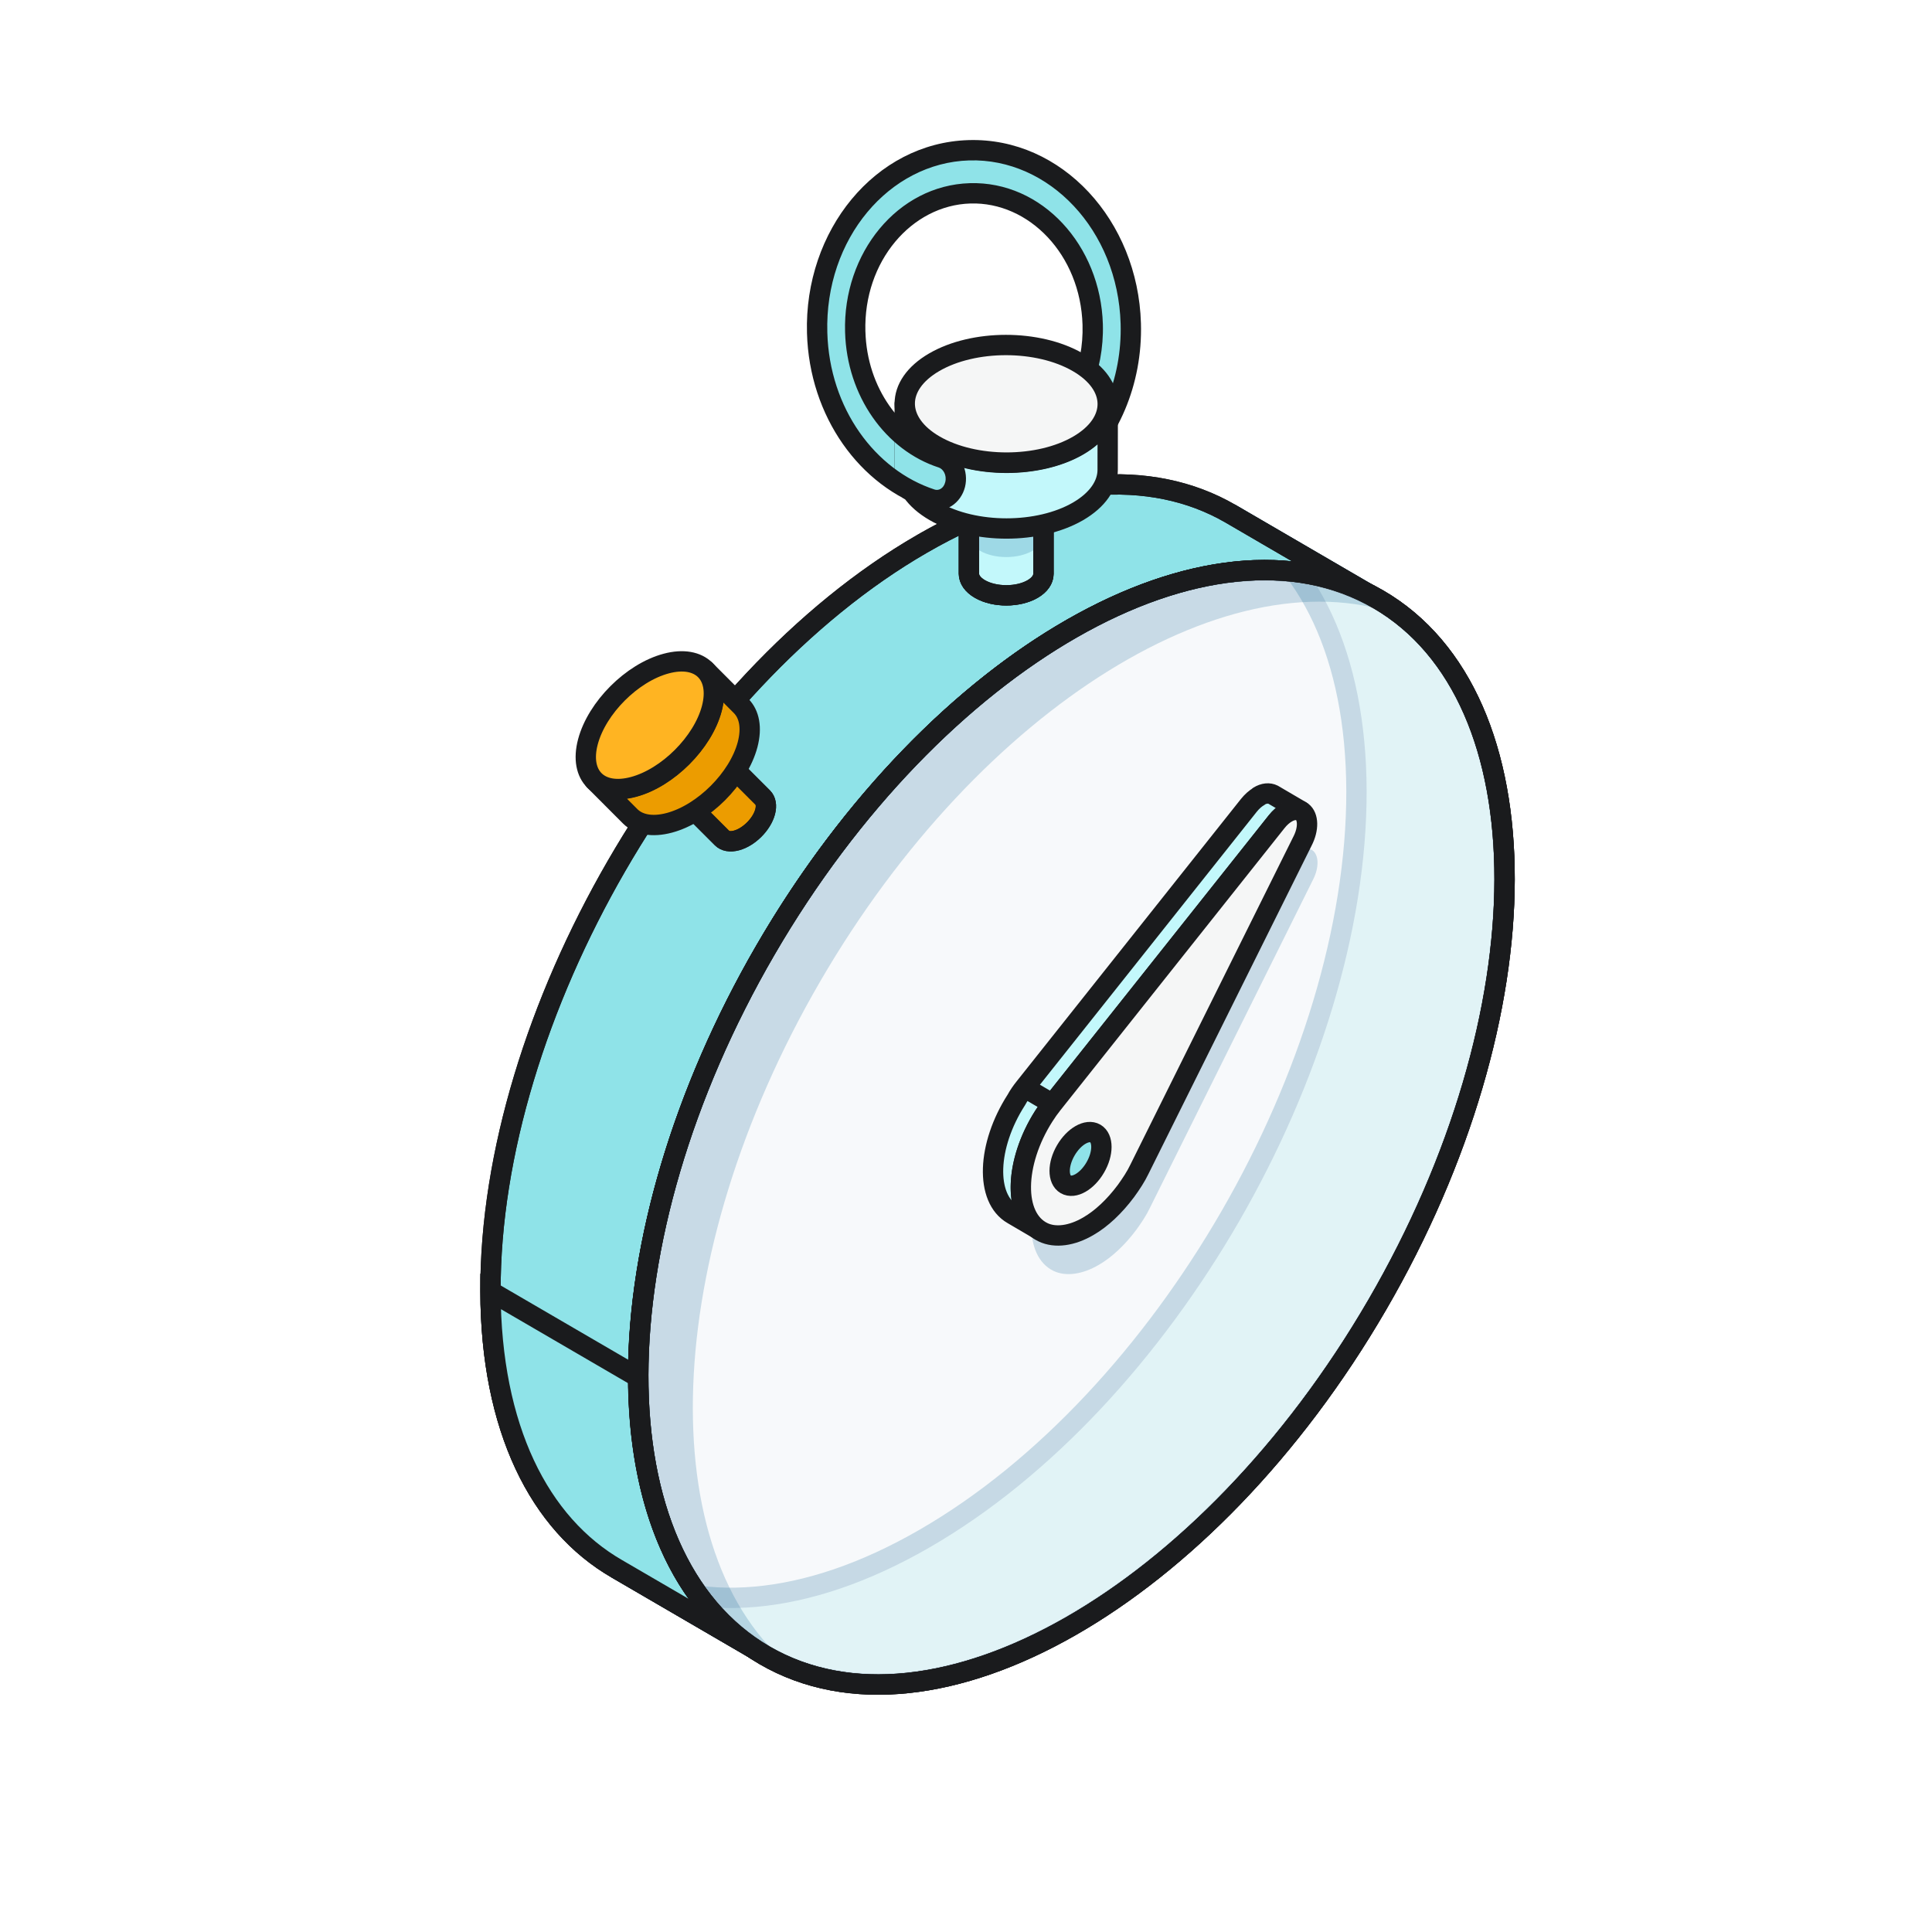
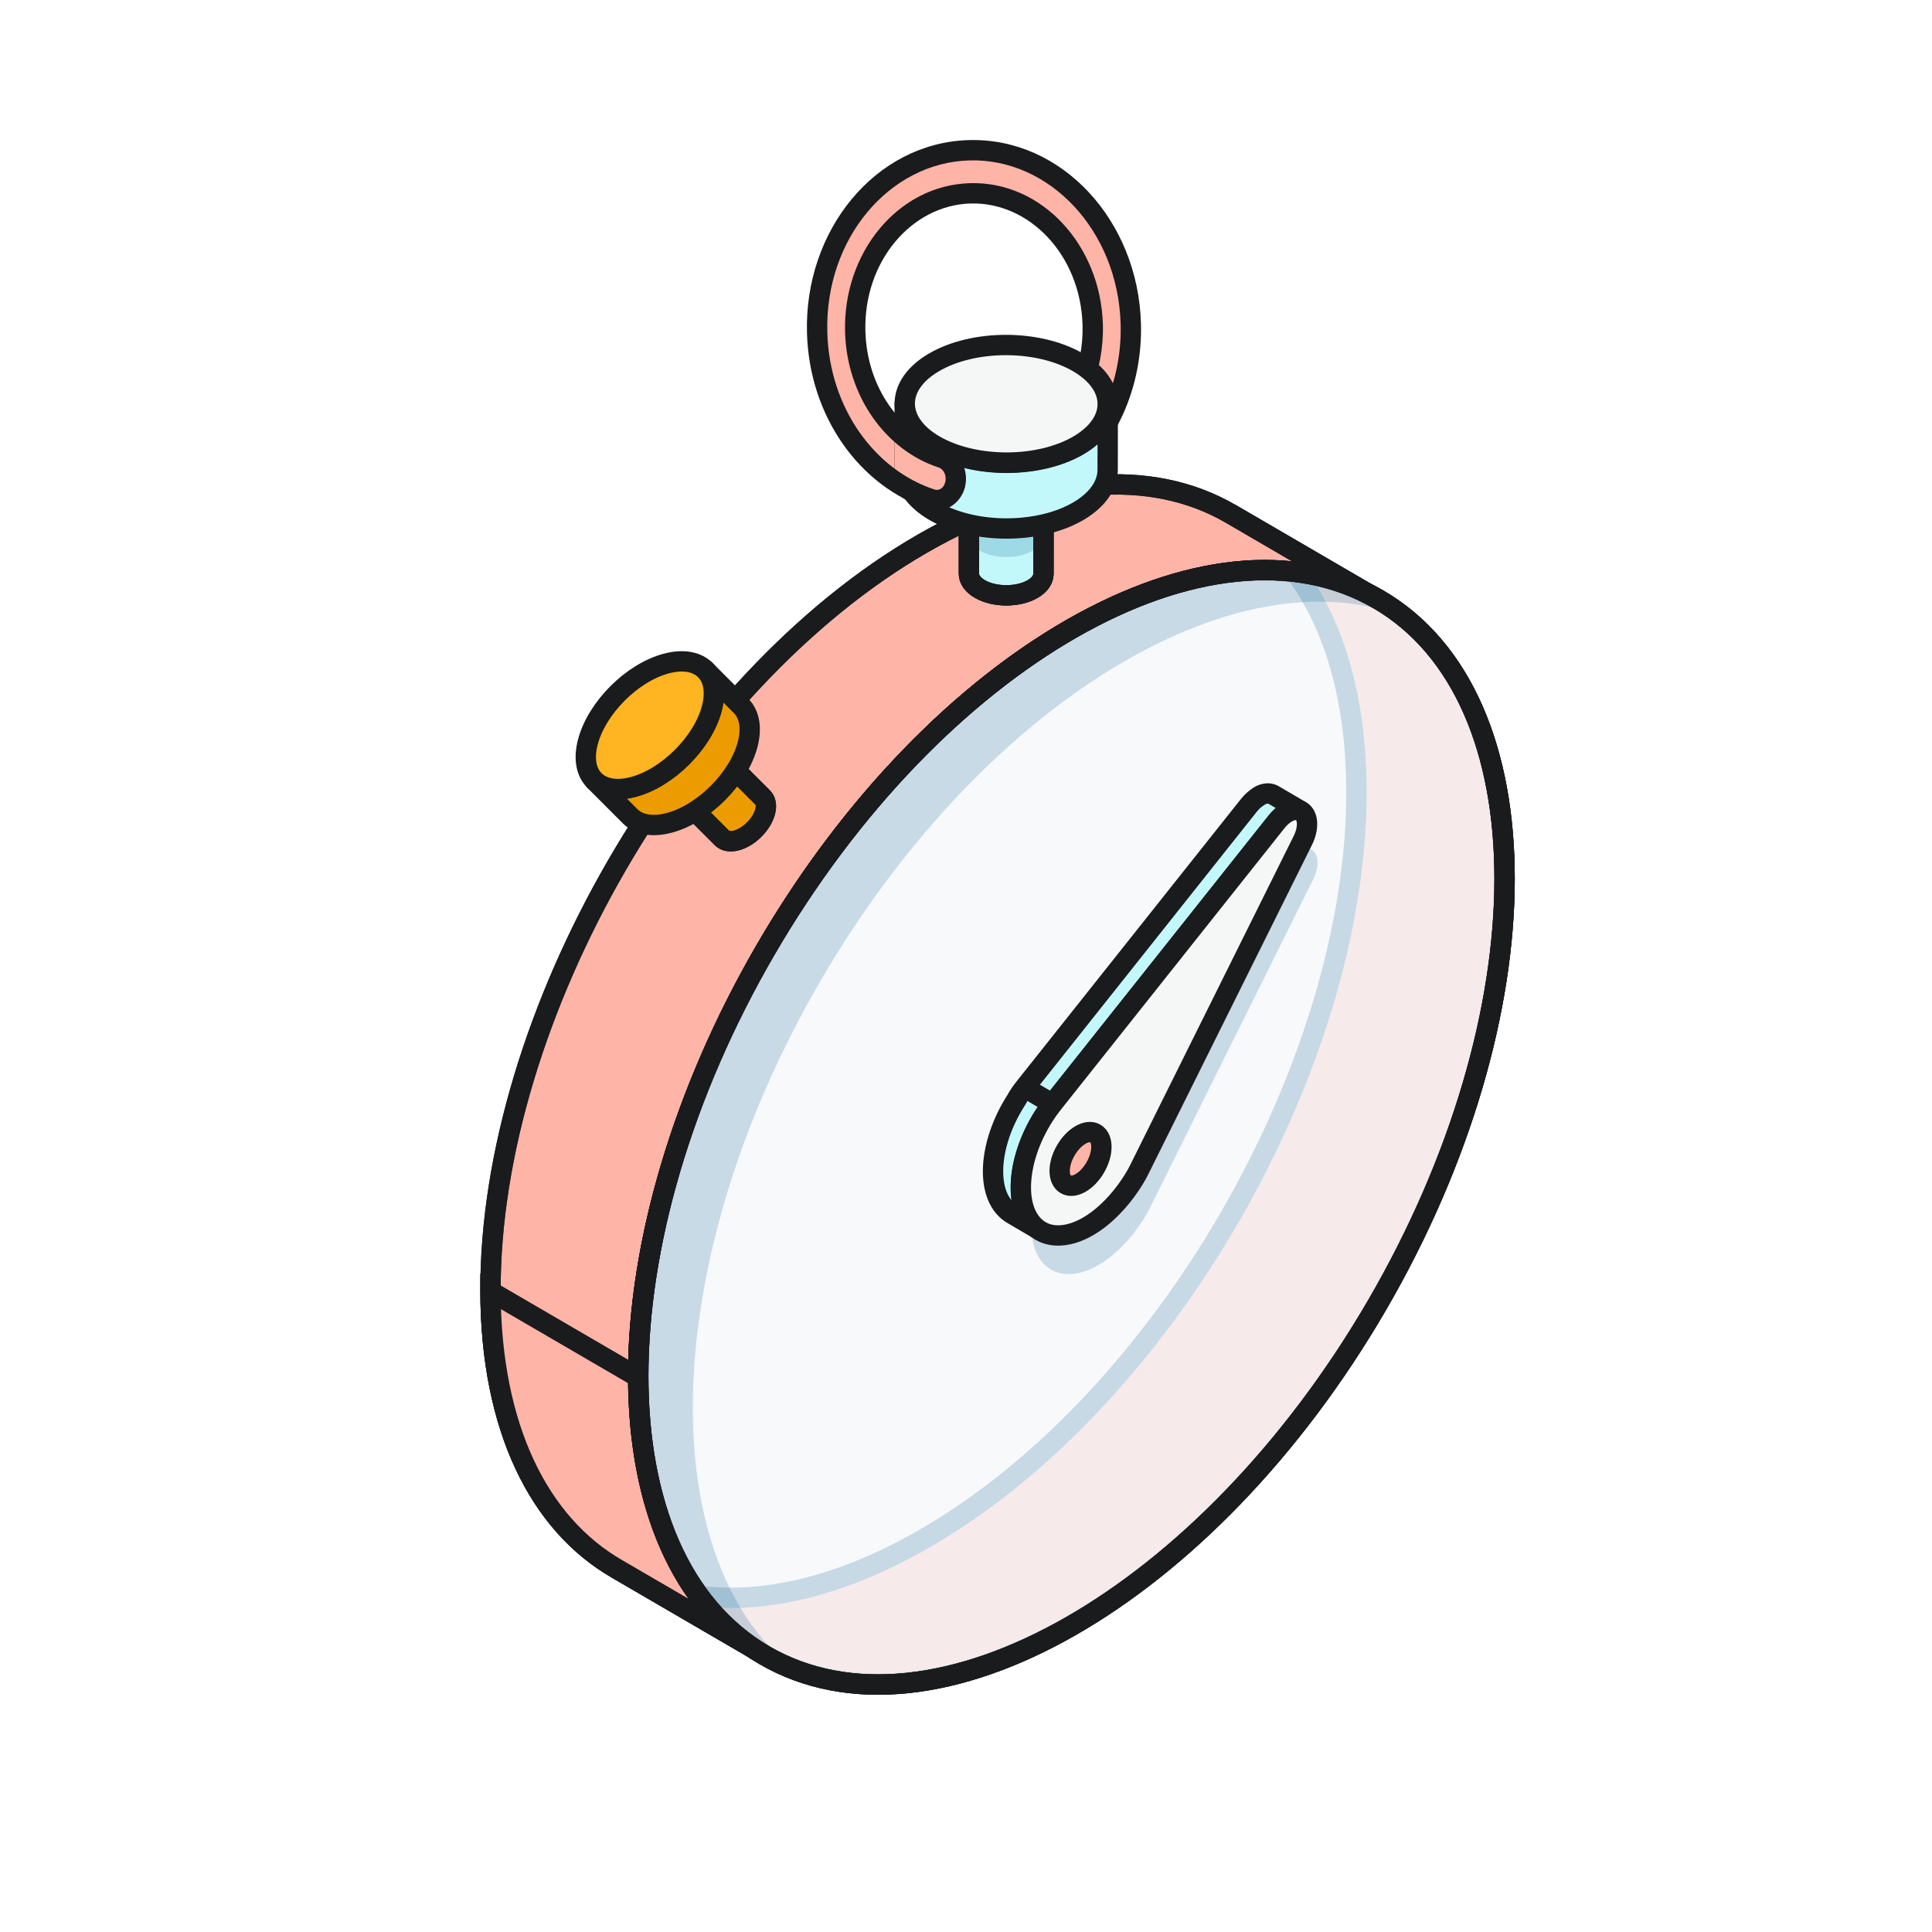
<svg xmlns="http://www.w3.org/2000/svg" width="95" height="95" viewBox="0 0 95 95" fill="none">
-   <path fill-rule="evenodd" clip-rule="evenodd" d="M30.318 77.131L37.578 81.359C41.456 83.607 46.818 83.298 52.737 79.874L52.737 79.874C64.493 73.089 74.001 56.63 73.96 43.121C73.939 36.398 71.567 31.675 67.731 29.468L60.564 25.294C60.533 25.276 60.502 25.258 60.471 25.24L60.564 25.294C64.346 27.523 66.68 32.224 66.7 38.893C66.721 52.402 57.233 68.861 45.477 75.646L45.477 75.646C39.558 79.07 34.196 79.379 30.318 77.131Z" fill="#8FE3E8" />
+   <path fill-rule="evenodd" clip-rule="evenodd" d="M30.318 77.131L37.578 81.359C41.456 83.607 46.818 83.298 52.737 79.874L52.737 79.874C64.493 73.089 74.001 56.63 73.96 43.121C73.939 36.398 71.567 31.675 67.731 29.468L60.564 25.294C60.533 25.276 60.502 25.258 60.471 25.24L60.564 25.294C64.346 27.523 66.68 32.224 66.7 38.893C66.721 52.402 57.233 68.861 45.477 75.646L45.477 75.646C39.558 79.07 34.196 79.379 30.318 77.131Z" fill="#FFB4A8" />
  <path d="M37.578 81.359L37.327 81.791L37.327 81.792L37.578 81.359ZM30.318 77.131L30.569 76.699L30.067 77.563L30.318 77.131ZM52.737 79.874L52.999 79.448L52.745 79.292L52.487 79.442L52.737 79.874ZM52.737 79.874L52.475 80.3L52.729 80.456L52.987 80.307L52.737 79.874ZM73.96 43.121L74.46 43.12L74.46 43.12L73.96 43.121ZM67.731 29.468L67.48 29.9L67.482 29.901L67.731 29.468ZM60.471 25.24L60.721 24.806L60.22 25.672L60.471 25.24ZM66.7 38.893L67.2 38.893L67.2 38.892L66.7 38.893ZM45.477 75.646L45.229 76.08L45.479 76.223L45.727 76.079L45.477 75.646ZM45.477 75.646L45.725 75.212L45.476 75.069L45.227 75.213L45.477 75.646ZM37.83 80.927L30.57 76.699L30.067 77.563L37.327 81.791L37.83 80.927ZM52.487 79.442C46.66 82.812 41.497 83.054 37.829 80.927L37.327 81.792C41.414 84.161 46.976 83.784 52.987 80.307L52.487 79.442ZM52.999 79.448L52.999 79.448L52.475 80.3L52.475 80.3L52.999 79.448ZM73.46 43.123C73.48 49.768 71.148 57.174 67.34 63.769C63.531 70.365 58.272 76.103 52.487 79.441L52.987 80.307C58.959 76.861 64.332 70.977 68.205 64.269C72.079 57.562 74.481 49.984 74.46 43.12L73.46 43.123ZM67.482 29.901C71.109 31.988 73.439 36.505 73.46 43.123L74.46 43.12C74.439 36.291 72.025 31.361 67.981 29.035L67.482 29.901ZM60.313 25.726L67.48 29.9L67.983 29.036L60.816 24.862L60.313 25.726ZM60.818 24.863C60.786 24.844 60.753 24.825 60.721 24.806L60.222 25.673C60.252 25.69 60.281 25.707 60.31 25.725L60.818 24.863ZM60.22 25.672L60.313 25.726L60.816 24.862L60.723 24.808L60.22 25.672ZM67.2 38.892C67.179 32.118 64.805 27.214 60.818 24.863L60.31 25.725C63.887 27.833 66.18 32.33 66.2 38.895L67.2 38.892ZM45.727 76.079C51.699 72.632 57.067 66.749 60.938 60.041C64.809 53.334 67.21 45.756 67.2 38.893L66.2 38.894C66.21 45.54 63.878 52.946 60.072 59.541C56.266 66.136 51.012 71.875 45.227 75.213L45.727 76.079ZM45.229 76.08L45.229 76.08L45.725 75.212L45.725 75.212L45.229 76.08ZM30.067 77.564C34.154 79.933 39.716 79.556 45.728 76.079L45.227 75.213C39.4 78.584 34.237 78.826 30.569 76.699L30.067 77.564Z" fill="#0A6190" />
-   <path fill-rule="evenodd" clip-rule="evenodd" d="M67.759 29.485L60.499 25.257C56.622 23.009 51.26 23.319 45.34 26.742L45.34 26.742C33.584 33.528 24.076 49.986 24.118 63.495C24.138 70.219 26.51 74.942 30.346 77.149L37.513 81.323C37.544 81.341 37.575 81.359 37.606 81.377L37.513 81.323C33.732 79.093 31.398 74.392 31.377 67.723C31.357 54.214 40.844 37.756 52.6 30.97L52.6 30.97C58.519 27.547 63.882 27.237 67.759 29.485Z" fill="#8FE3E8" />
+   <path fill-rule="evenodd" clip-rule="evenodd" d="M67.759 29.485L60.499 25.257C56.622 23.009 51.26 23.319 45.34 26.742L45.34 26.742C33.584 33.528 24.076 49.986 24.118 63.495C24.138 70.219 26.51 74.942 30.346 77.149L37.513 81.323C37.544 81.341 37.575 81.359 37.606 81.377L37.513 81.323C33.732 79.093 31.398 74.392 31.377 67.723C31.357 54.214 40.844 37.756 52.6 30.97L52.6 30.97C58.519 27.547 63.882 27.237 67.759 29.485Z" fill="#FFB4A8" />
  <path d="M60.499 25.257L60.751 24.825L60.75 24.825L60.499 25.257ZM67.759 29.485L67.508 29.918L68.011 29.053L67.759 29.485ZM45.34 26.742L45.087 27.173L45.339 27.321L45.591 27.175L45.34 26.742ZM45.34 26.742L45.593 26.311L45.342 26.163L45.09 26.309L45.34 26.742ZM24.118 63.495L23.618 63.497L23.618 63.497L24.118 63.495ZM30.346 77.149L30.598 76.716L30.596 76.715L30.346 77.149ZM37.606 81.377L37.357 81.81L37.858 80.945L37.606 81.377ZM31.377 67.723L30.877 67.724L30.877 67.725L31.377 67.723ZM52.6 30.97L52.851 30.538L52.601 30.392L52.35 30.537L52.6 30.97ZM52.6 30.97L52.349 31.402L52.599 31.548L52.85 31.403L52.6 30.97ZM60.248 25.689L67.507 29.917L68.011 29.053L60.751 24.825L60.248 25.689ZM45.591 27.175C51.418 23.805 56.58 23.563 60.248 25.69L60.75 24.825C56.664 22.456 51.101 22.832 45.09 26.309L45.591 27.175ZM45.087 27.173L45.087 27.173L45.593 26.311L45.593 26.311L45.087 27.173ZM24.618 63.494C24.597 56.848 26.929 49.443 30.738 42.847C34.547 36.252 39.806 30.514 45.59 27.175L45.09 26.309C39.119 29.756 33.746 35.64 29.872 42.347C25.998 49.055 23.597 56.633 23.618 63.497L24.618 63.494ZM30.596 76.715C26.968 74.629 24.638 70.112 24.618 63.494L23.618 63.497C23.639 70.326 26.052 75.255 30.097 77.582L30.596 76.715ZM37.765 80.89L30.598 76.716L30.095 77.581L37.261 81.754L37.765 80.89ZM37.259 81.753C37.292 81.772 37.324 81.791 37.357 81.81L37.855 80.943C37.826 80.926 37.796 80.909 37.767 80.892L37.259 81.753ZM37.858 80.945L37.765 80.89L37.261 81.754L37.354 81.809L37.858 80.945ZM30.877 67.725C30.898 74.498 33.273 79.403 37.259 81.753L37.767 80.892C34.191 78.783 31.898 74.286 31.877 67.722L30.877 67.725ZM52.35 30.537C46.378 33.984 41.011 39.868 37.139 46.575C33.268 53.283 30.867 60.861 30.877 67.724L31.877 67.722C31.867 61.077 34.199 53.671 38.005 47.075C41.812 40.48 47.066 34.742 52.85 31.403L52.35 30.537ZM52.852 30.538L52.851 30.538L52.349 31.402L52.349 31.402L52.852 30.538ZM68.01 29.053C63.924 26.683 58.361 27.061 52.35 30.538L52.85 31.403C58.678 28.033 63.84 27.791 67.508 29.918L68.01 29.053Z" fill="#1A1B1D" />
  <path d="M60.499 25.257L60.751 24.825L60.75 24.825L60.499 25.257ZM67.759 29.485L67.508 29.918L68.011 29.053L67.759 29.485ZM45.34 26.742L45.087 27.173L45.339 27.321L45.591 27.175L45.34 26.742ZM45.34 26.742L45.593 26.311L45.342 26.163L45.09 26.309L45.34 26.742ZM24.118 63.495L23.618 63.497L23.618 63.497L24.118 63.495ZM30.346 77.149L30.598 76.716L30.596 76.715L30.346 77.149ZM37.606 81.377L37.357 81.81L37.858 80.945L37.606 81.377ZM31.377 67.723L30.877 67.724L30.877 67.725L31.377 67.723ZM52.6 30.97L52.851 30.538L52.601 30.392L52.35 30.537L52.6 30.97ZM52.6 30.97L52.349 31.402L52.599 31.548L52.85 31.403L52.6 30.97ZM60.248 25.689L67.507 29.917L68.011 29.053L60.751 24.825L60.248 25.689ZM45.591 27.175C51.418 23.805 56.58 23.563 60.248 25.69L60.75 24.825C56.664 22.456 51.101 22.832 45.09 26.309L45.591 27.175ZM45.087 27.173L45.087 27.173L45.593 26.311L45.593 26.311L45.087 27.173ZM24.618 63.494C24.597 56.848 26.929 49.443 30.738 42.847C34.547 36.252 39.806 30.514 45.59 27.175L45.09 26.309C39.119 29.756 33.746 35.64 29.872 42.347C25.998 49.055 23.597 56.633 23.618 63.497L24.618 63.494ZM30.596 76.715C26.968 74.629 24.638 70.112 24.618 63.494L23.618 63.497C23.639 70.326 26.052 75.255 30.097 77.582L30.596 76.715ZM37.765 80.89L30.598 76.716L30.095 77.581L37.261 81.754L37.765 80.89ZM37.259 81.753C37.292 81.772 37.324 81.791 37.357 81.81L37.855 80.943C37.826 80.926 37.796 80.909 37.767 80.892L37.259 81.753ZM37.858 80.945L37.765 80.89L37.261 81.754L37.354 81.809L37.858 80.945ZM30.877 67.725C30.898 74.498 33.273 79.403 37.259 81.753L37.767 80.892C34.191 78.783 31.898 74.286 31.877 67.722L30.877 67.725ZM52.35 30.537C46.378 33.984 41.011 39.868 37.139 46.575C33.268 53.283 30.867 60.861 30.877 67.724L31.877 67.722C31.867 61.077 34.199 53.671 38.005 47.075C41.812 40.48 47.066 34.742 52.85 31.403L52.35 30.537ZM52.852 30.538L52.851 30.538L52.349 31.402L52.349 31.402L52.852 30.538ZM68.01 29.053C63.924 26.683 58.361 27.061 52.35 30.538L52.85 31.403C58.678 28.033 63.84 27.791 67.508 29.918L68.01 29.053Z" fill="#1A1B1D" />
-   <path d="M30.346 77.149C26.51 74.942 24.138 70.219 24.117 63.495L31.377 67.723C31.398 74.392 33.731 79.093 37.513 81.323L37.606 81.377C37.575 81.359 37.544 81.341 37.513 81.323L30.346 77.149Z" fill="#8FE3E8" />
+   <path d="M30.346 77.149C26.51 74.942 24.138 70.219 24.117 63.495L31.377 67.723C31.398 74.392 33.731 79.093 37.513 81.323L37.606 81.377C37.575 81.359 37.544 81.341 37.513 81.323L30.346 77.149Z" fill="#FFB4A8" />
  <path d="M37.513 81.323L30.346 77.149C26.51 74.942 24.138 70.219 24.117 63.495L31.377 67.723C31.398 74.392 33.731 79.093 37.513 81.323ZM37.513 81.323C37.544 81.341 37.575 81.359 37.606 81.377L37.513 81.323Z" stroke="#1A1B1D" />
  <path d="M67.717 64.169C76.051 49.83 76.077 34.294 67.774 29.469C59.472 24.643 45.986 32.356 37.652 46.695C29.318 61.035 29.293 76.57 37.595 81.395C45.897 86.221 59.383 78.508 67.717 64.169Z" fill="#F5F7FA" fill-opacity="0.8" stroke="#1A1B1D" />
  <path d="M67.717 64.169C76.051 49.83 76.077 34.294 67.774 29.469C59.472 24.643 45.986 32.356 37.652 46.695C29.318 61.035 29.293 76.57 37.595 81.395C45.897 86.221 59.383 78.508 67.717 64.169Z" stroke="#1A1B1D" />
  <path opacity="0.2" fill-rule="evenodd" clip-rule="evenodd" d="M39.008 82.078C32.002 76.453 32.45 61.816 40.335 48.249C48.211 34.698 60.689 27.065 69.044 30.34C68.645 30.02 68.222 29.729 67.774 29.468C59.472 24.643 45.986 32.356 37.652 46.695C29.318 61.034 29.293 76.57 37.595 81.395C38.051 81.66 38.523 81.888 39.008 82.078Z" fill="#0A6190" />
-   <path fill-rule="evenodd" clip-rule="evenodd" d="M42.054 16.313C42.136 19.279 43.927 21.738 46.316 22.514C46.815 22.676 47.105 23.263 46.965 23.825C46.826 24.387 46.309 24.712 45.81 24.55C42.655 23.525 40.289 20.282 40.181 16.365C40.042 11.54 43.38 7.517 47.639 7.388C51.898 7.26 55.463 11.079 55.602 15.904C55.686 18.805 54.514 21.416 52.645 23.065C52.238 23.423 51.649 23.339 51.329 22.877C51.009 22.415 51.079 21.749 51.486 21.39C52.906 20.138 53.793 18.159 53.73 15.959C53.624 12.297 50.92 9.409 47.701 9.506C44.482 9.604 41.948 12.649 42.054 16.311L42.054 16.313Z" fill="#8FE3E8" />
+   <path fill-rule="evenodd" clip-rule="evenodd" d="M42.054 16.313C42.136 19.279 43.927 21.738 46.316 22.514C46.815 22.676 47.105 23.263 46.965 23.825C46.826 24.387 46.309 24.712 45.81 24.55C42.655 23.525 40.289 20.282 40.181 16.365C40.042 11.54 43.38 7.517 47.639 7.388C51.898 7.26 55.463 11.079 55.602 15.904C55.686 18.805 54.514 21.416 52.645 23.065C52.238 23.423 51.649 23.339 51.329 22.877C51.009 22.415 51.079 21.749 51.486 21.39C52.906 20.138 53.793 18.159 53.73 15.959C53.624 12.297 50.92 9.409 47.701 9.506C44.482 9.604 41.948 12.649 42.054 16.311L42.054 16.313Z" fill="#FFB4A8" />
  <path d="M46.316 22.514L46.471 22.038L46.471 22.038L46.316 22.514ZM42.054 16.313L42.554 16.299L42.554 16.299L42.054 16.313ZM46.965 23.825L47.451 23.946L47.451 23.946L46.965 23.825ZM45.81 24.55L45.656 25.026L45.656 25.026L45.81 24.55ZM40.181 16.365L40.681 16.352L40.681 16.351L40.181 16.365ZM47.639 7.388L47.654 7.888L47.654 7.888L47.639 7.388ZM55.602 15.904L56.102 15.89L56.102 15.89L55.602 15.904ZM52.645 23.065L52.975 23.44L52.645 23.065ZM51.329 22.877L50.918 23.161L51.329 22.877ZM51.486 21.39L51.155 21.015L51.486 21.39ZM53.73 15.959L53.23 15.973L53.23 15.973L53.73 15.959ZM47.701 9.506L47.716 10.006L47.716 10.006L47.701 9.506ZM42.054 16.311L42.553 16.297L42.553 16.297L42.054 16.311ZM46.471 22.038C44.307 21.335 42.63 19.08 42.554 16.299L41.554 16.327C41.641 19.477 43.547 22.14 46.162 22.989L46.471 22.038ZM47.451 23.946C47.643 23.171 47.258 22.294 46.471 22.038L46.162 22.989C46.371 23.057 46.567 23.355 46.48 23.704L47.451 23.946ZM45.656 25.026C46.479 25.293 47.254 24.737 47.451 23.946L46.48 23.704C46.397 24.038 46.138 24.131 45.965 24.074L45.656 25.026ZM39.681 16.379C39.794 20.481 42.276 23.927 45.656 25.026L45.965 24.074C43.035 23.122 40.784 20.083 40.681 16.352L39.681 16.379ZM47.623 6.889C43.032 7.027 39.536 11.34 39.681 16.38L40.681 16.351C40.548 11.741 43.728 8.007 47.654 7.888L47.623 6.889ZM56.102 15.89C55.957 10.849 52.217 6.75 47.623 6.889L47.654 7.888C51.579 7.77 54.969 11.308 55.103 15.918L56.102 15.89ZM52.975 23.44C54.962 21.688 56.19 18.932 56.102 15.89L55.103 15.918C55.182 18.678 54.067 21.144 52.314 22.69L52.975 23.44ZM50.918 23.161C51.396 23.853 52.329 24.01 52.975 23.44L52.314 22.69C52.147 22.837 51.901 22.825 51.74 22.592L50.918 23.161ZM51.155 21.015C50.548 21.551 50.462 22.503 50.918 23.161L51.74 22.592C51.556 22.327 51.611 21.947 51.817 21.765L51.155 21.015ZM53.23 15.973C53.289 18.032 52.459 19.866 51.155 21.015L51.817 21.765C53.354 20.41 54.297 18.285 54.23 15.944L53.23 15.973ZM47.716 10.006C50.601 9.919 53.13 12.526 53.23 15.973L54.23 15.944C54.117 12.067 51.239 8.9 47.686 9.007L47.716 10.006ZM42.553 16.297C42.454 12.849 44.83 10.093 47.716 10.006L47.686 9.007C44.134 9.114 41.442 12.448 41.554 16.326L42.553 16.297ZM42.554 16.299L42.553 16.297L41.554 16.326L41.554 16.327L42.554 16.299Z" fill="#1A1B1D" />
-   <path d="M51.309 21.636L51.308 28.218C51.307 28.487 51.13 28.756 50.776 28.963C50.063 29.377 48.903 29.377 48.185 28.963C47.824 28.754 47.644 28.481 47.644 28.207L47.645 21.626C47.644 21.899 47.825 22.174 48.186 22.381C48.904 22.796 50.065 22.796 50.777 22.381C51.132 22.175 51.309 21.906 51.309 21.636Z" fill="#8FE3E8" stroke="#1A1B1D" />
-   <path d="M50.769 20.881C51.487 21.295 51.491 21.968 50.778 22.382C50.066 22.796 48.905 22.796 48.188 22.382C47.47 21.968 47.465 21.295 48.178 20.881C48.89 20.467 50.052 20.466 50.769 20.881Z" fill="#8FE3E8" stroke="#1A1B1D" />
+   <path d="M51.309 21.636L51.308 28.218C51.307 28.487 51.13 28.756 50.776 28.963C50.063 29.377 48.903 29.377 48.185 28.963C47.824 28.754 47.644 28.481 47.644 28.207L47.645 21.626C47.644 21.899 47.825 22.174 48.186 22.381C48.904 22.796 50.065 22.796 50.777 22.381C51.132 22.175 51.309 21.906 51.309 21.636Z" fill="#FFB4A8" stroke="#1A1B1D" />
+   <path d="M50.769 20.881C51.487 21.295 51.491 21.968 50.778 22.382C50.066 22.796 48.905 22.796 48.188 22.382C47.47 21.968 47.465 21.295 48.178 20.881C48.89 20.467 50.052 20.466 50.769 20.881Z" fill="#FFB4A8" stroke="#1A1B1D" />
  <path d="M51.309 21.637L51.308 28.218C51.307 28.487 51.13 28.757 50.776 28.963C50.063 29.377 48.903 29.377 48.185 28.963C47.824 28.754 47.644 28.481 47.644 28.208L47.645 21.627C47.644 21.9 47.825 22.174 48.186 22.382C48.904 22.796 50.065 22.796 50.777 22.382C51.132 22.175 51.309 21.906 51.309 21.637Z" fill="#C3F8FB" stroke="#1A1B1D" />
  <path opacity="0.2" d="M51.309 19.755L51.308 26.336C51.307 26.606 51.13 26.875 50.776 27.081C50.063 27.496 48.903 27.496 48.185 27.081C47.824 26.872 47.644 26.599 47.644 26.326L47.645 19.745C47.644 20.018 47.825 20.293 48.186 20.5C48.904 20.914 50.065 20.914 50.777 20.5C51.132 20.294 51.309 20.024 51.309 19.755Z" fill="#0A6190" />
  <path d="M51.309 21.636L51.308 28.218C51.307 28.487 51.13 28.756 50.776 28.963C50.063 29.377 48.903 29.377 48.185 28.963C47.824 28.754 47.644 28.481 47.644 28.207L47.645 21.626C47.644 21.899 47.825 22.174 48.186 22.381C48.904 22.796 50.065 22.796 50.777 22.381C51.132 22.175 51.309 21.906 51.309 21.636Z" stroke="#1A1B1D" />
  <path d="M54.469 19.883L54.466 23.111C54.462 23.845 53.979 24.578 53.015 25.141C51.074 26.269 47.913 26.269 45.958 25.141C44.974 24.571 44.483 23.827 44.483 23.083L44.487 19.855C44.483 20.6 44.977 21.347 45.961 21.913C47.916 23.041 51.078 23.041 53.019 21.913C53.986 21.351 54.469 20.617 54.469 19.883Z" fill="#C3F8FB" stroke="#1A1B1D" stroke-linejoin="round" />
  <path d="M52.996 17.812C54.951 18.941 54.961 20.772 53.02 21.9C51.079 23.028 47.918 23.028 45.963 21.9C44.008 20.772 43.995 18.941 45.936 17.812C47.877 16.684 51.042 16.681 52.996 17.812Z" fill="#F5F6F6" stroke="#1A1B1D" />
  <mask id="mask0_719_415" style="mask-type:alpha" maskUnits="userSpaceOnUse" x="43" y="16" width="8" height="11">
    <path d="M45.958 25.24C44.974 24.671 44.483 23.926 44.483 23.182L44.487 19.867C44.487 19.863 44.487 19.859 44.487 19.855L44.487 19.867C44.489 20.608 44.983 21.35 45.961 21.913C46.998 22.511 48.373 23.425 49.727 23.389V26.083C48.372 26.119 46.995 25.838 45.958 25.24Z" fill="#D9D9D9" />
    <path d="M45.958 25.24L45.708 25.673L45.708 25.673L45.958 25.24ZM44.483 23.182L43.983 23.182V23.182H44.483ZM44.487 19.855L44.987 19.856C44.987 19.58 44.764 19.356 44.488 19.355C44.212 19.355 43.988 19.577 43.987 19.853L44.487 19.855ZM45.961 21.913L46.211 21.48L46.211 21.479L45.961 21.913ZM45.936 17.812L46.187 18.245L46.187 18.245L45.936 17.812ZM49.727 16.969H50.227V16.484L49.742 16.469L49.727 16.969ZM49.727 26.083L49.74 26.582L50.227 26.569V26.083H49.727ZM46.208 24.807C45.315 24.29 44.983 23.685 44.983 23.182H43.983C43.983 24.168 44.632 25.051 45.708 25.673L46.208 24.807ZM44.983 23.183L44.987 19.868L43.987 19.867L43.983 23.182L44.983 23.183ZM44.987 19.868L44.987 19.856L43.987 19.855L43.987 19.867L44.987 19.868ZM43.987 19.853C43.987 19.858 43.987 19.863 43.987 19.869L44.987 19.866C44.987 19.863 44.987 19.86 44.987 19.858L43.987 19.853ZM43.987 19.869C43.989 20.85 44.642 21.731 45.712 22.346L46.211 21.479C45.323 20.969 44.988 20.365 44.987 19.866L43.987 19.869ZM46.213 21.467C45.326 20.955 44.992 20.353 44.989 19.853C44.985 19.354 45.309 18.755 46.187 18.245L45.684 17.38C44.621 17.998 43.982 18.878 43.989 19.86C43.995 20.839 44.645 21.716 45.713 22.333L46.213 21.467ZM46.187 18.245C47.125 17.7 48.414 17.429 49.712 17.469L49.742 16.469C48.308 16.425 46.822 16.719 45.684 17.38L46.187 18.245ZM49.713 25.583C48.427 25.618 47.147 25.349 46.208 24.807L45.708 25.673C46.844 26.328 48.318 26.621 49.74 26.582L49.713 25.583ZM49.227 16.969V23.389H50.227V16.969H49.227ZM49.227 23.389V26.083H50.227V23.389H49.227ZM45.711 22.346C46.209 22.633 46.845 23.031 47.514 23.342C48.187 23.655 48.952 23.91 49.74 23.889L49.713 22.889C49.149 22.904 48.549 22.72 47.936 22.435C47.32 22.149 46.751 21.791 46.211 21.48L45.711 22.346Z" fill="#0056B3" />
  </mask>
  <g mask="url(#mask0_719_415)">
-     <path fill-rule="evenodd" clip-rule="evenodd" d="M42.054 16.313C42.136 19.279 43.927 21.738 46.317 22.514C46.815 22.676 47.105 23.263 46.966 23.825C46.826 24.387 46.309 24.712 45.81 24.55C42.656 23.525 40.289 20.282 40.181 16.365C40.042 11.54 43.38 7.517 47.639 7.388C51.899 7.26 55.463 11.079 55.603 15.904C55.687 18.805 54.514 21.416 52.645 23.065C52.238 23.423 51.649 23.339 51.329 22.877C51.009 22.415 51.08 21.749 51.486 21.39C52.907 20.138 53.794 18.159 53.73 15.959C53.624 12.297 50.92 9.409 47.702 9.506C44.482 9.604 41.948 12.649 42.054 16.311L42.054 16.313Z" fill="#8FE3E8" />
+     <path fill-rule="evenodd" clip-rule="evenodd" d="M42.054 16.313C42.136 19.279 43.927 21.738 46.317 22.514C46.815 22.676 47.105 23.263 46.966 23.825C46.826 24.387 46.309 24.712 45.81 24.55C42.656 23.525 40.289 20.282 40.181 16.365C40.042 11.54 43.38 7.517 47.639 7.388C51.899 7.26 55.463 11.079 55.603 15.904C55.687 18.805 54.514 21.416 52.645 23.065C52.238 23.423 51.649 23.339 51.329 22.877C51.009 22.415 51.08 21.749 51.486 21.39C52.907 20.138 53.794 18.159 53.73 15.959C53.624 12.297 50.92 9.409 47.702 9.506C44.482 9.604 41.948 12.649 42.054 16.311L42.054 16.313Z" fill="#FFB4A8" />
    <path d="M46.317 22.514L46.471 22.038L46.471 22.038L46.317 22.514ZM42.054 16.313L42.554 16.299L42.554 16.299L42.054 16.313ZM46.966 23.825L46.48 23.704L46.48 23.704L46.966 23.825ZM45.81 24.55L45.965 24.074L45.965 24.074L45.81 24.55ZM40.181 16.365L40.681 16.352L40.681 16.351L40.181 16.365ZM47.639 7.388L47.654 7.888L47.654 7.888L47.639 7.388ZM55.603 15.904L55.103 15.918L55.103 15.918L55.603 15.904ZM52.645 23.065L52.314 22.69L52.314 22.69L52.645 23.065ZM51.329 22.877L51.74 22.592L51.74 22.592L51.329 22.877ZM51.486 21.39L51.156 21.015L51.486 21.39ZM53.73 15.959L54.23 15.944L54.23 15.944L53.73 15.959ZM47.702 9.506L47.686 9.007L47.686 9.007L47.702 9.506ZM42.054 16.311L42.554 16.297L42.554 16.297L42.054 16.311ZM46.471 22.038C44.307 21.335 42.63 19.08 42.554 16.299L41.554 16.327C41.641 19.477 43.547 22.14 46.162 22.989L46.471 22.038ZM47.451 23.946C47.643 23.171 47.259 22.294 46.471 22.038L46.162 22.989C46.371 23.057 46.567 23.355 46.48 23.704L47.451 23.946ZM45.656 25.026C46.479 25.293 47.254 24.737 47.451 23.946L46.48 23.704C46.398 24.038 46.139 24.131 45.965 24.074L45.656 25.026ZM39.681 16.379C39.795 20.481 42.276 23.927 45.656 25.026L45.965 24.074C43.035 23.122 40.784 20.083 40.681 16.352L39.681 16.379ZM47.624 6.889C43.032 7.027 39.536 11.34 39.681 16.38L40.681 16.351C40.548 11.741 43.728 8.007 47.654 7.888L47.624 6.889ZM56.103 15.89C55.957 10.849 52.218 6.75 47.624 6.889L47.654 7.888C51.58 7.77 54.97 11.308 55.103 15.918L56.103 15.89ZM52.975 23.44C54.962 21.688 56.191 18.932 56.103 15.89L55.103 15.918C55.183 18.678 54.067 21.144 52.314 22.69L52.975 23.44ZM50.918 23.161C51.397 23.853 52.329 24.01 52.975 23.44L52.314 22.69C52.147 22.837 51.902 22.825 51.74 22.592L50.918 23.161ZM51.156 21.015C50.548 21.551 50.462 22.503 50.918 23.161L51.74 22.592C51.556 22.327 51.611 21.947 51.817 21.765L51.156 21.015ZM53.23 15.973C53.29 18.032 52.459 19.866 51.156 21.015L51.817 21.765C53.354 20.41 54.297 18.285 54.23 15.944L53.23 15.973ZM47.717 10.006C50.601 9.919 53.131 12.526 53.23 15.973L54.23 15.944C54.118 12.067 51.239 8.9 47.686 9.007L47.717 10.006ZM42.554 16.297C42.454 12.849 44.83 10.093 47.717 10.006L47.686 9.007C44.134 9.114 41.442 12.448 41.554 16.326L42.554 16.297ZM42.554 16.299L42.554 16.297L41.554 16.325L41.554 16.327L42.554 16.299Z" fill="#1A1B1D" />
  </g>
  <path d="M33.922 35.632L37.508 39.22C37.654 39.367 37.704 39.611 37.624 39.916C37.461 40.53 36.829 41.163 36.212 41.328C35.901 41.411 35.654 41.36 35.505 41.211L31.919 37.624C32.068 37.773 32.316 37.824 32.626 37.74C33.243 37.575 33.875 36.943 34.038 36.329C34.119 36.023 34.069 35.779 33.922 35.632Z" fill="#EC9C00" stroke="#1A1B1D" />
  <path d="M33.922 35.632L37.508 39.22C37.654 39.367 37.704 39.611 37.624 39.916C37.461 40.53 36.829 41.163 36.212 41.328C35.901 41.411 35.654 41.36 35.505 41.211L31.919 37.624C32.067 37.773 32.316 37.824 32.626 37.74C33.242 37.575 33.875 36.943 34.038 36.329C34.119 36.023 34.069 35.779 33.922 35.632Z" stroke="#1A1B1D" />
  <path d="M34.688 32.955L36.445 34.716C36.843 35.118 36.979 35.781 36.761 36.613C36.318 38.285 34.595 40.008 32.914 40.459C32.068 40.685 31.395 40.547 30.989 40.141L29.232 38.38C29.636 38.788 30.312 38.926 31.157 38.698C32.837 38.248 34.56 36.524 35.003 34.852C35.224 34.018 35.087 33.355 34.688 32.955Z" fill="#EC9C00" stroke="#1A1B1D" stroke-linejoin="round" />
  <path d="M32.757 32.629C34.437 32.179 35.44 33.171 34.998 34.844C34.555 36.516 32.831 38.239 31.151 38.69C29.471 39.14 28.466 38.15 28.909 36.477C29.352 34.804 31.075 33.078 32.757 32.629Z" fill="#FFB422" stroke="#1A1B1D" />
  <path opacity="0.2" d="M63.798 41.854C64.072 41.698 64.346 41.679 64.541 41.815C64.854 42.05 64.873 42.656 64.561 43.261L56.548 59.383C56.373 59.755 56.138 60.106 55.884 60.458C55.317 61.22 54.672 61.826 54.028 62.197C53.226 62.666 52.406 62.784 51.8 62.491C50.315 61.768 50.373 59.09 51.839 56.784C51.976 56.569 52.112 56.374 52.269 56.179L63.29 42.304C63.447 42.108 63.623 41.952 63.798 41.854Z" fill="#0A6190" />
  <path d="M63.958 39.872L62.599 39.076C62.404 38.978 62.15 38.998 61.896 39.154L61.905 39.16C61.733 39.258 61.56 39.412 61.407 39.603L50.385 53.478L51.753 54.279L62.775 40.405C62.931 40.209 63.107 40.053 63.283 39.955L63.273 39.949C63.52 39.8 63.767 39.762 63.958 39.872Z" fill="#C3F8FB" />
  <path d="M51.167 60.513L51.137 60.496C51.147 60.502 51.157 60.508 51.167 60.513Z" fill="#C3F8FB" />
  <path d="M49.799 59.712L51.137 60.496C49.801 59.694 49.907 57.116 51.323 54.885C51.46 54.67 51.597 54.475 51.753 54.279L50.385 53.478C50.229 53.673 50.092 53.869 49.975 54.084C48.529 56.331 48.431 58.931 49.799 59.712Z" fill="#C3F8FB" />
  <path d="M50.385 53.478L61.407 39.603C61.56 39.412 61.733 39.258 61.905 39.16L61.896 39.154C62.15 38.998 62.404 38.978 62.599 39.076L63.958 39.872C63.767 39.762 63.52 39.8 63.273 39.949L63.283 39.955C63.107 40.053 62.931 40.209 62.775 40.405L51.753 54.279M50.385 53.478L51.753 54.279M50.385 53.478C50.229 53.673 50.092 53.869 49.975 54.084C48.529 56.331 48.431 58.931 49.799 59.712L51.137 60.496M51.753 54.279C51.597 54.475 51.46 54.67 51.323 54.885C49.907 57.116 49.801 59.694 51.137 60.496M51.137 60.496L51.167 60.513C51.157 60.508 51.147 60.502 51.137 60.496Z" stroke="#1A1B1D" stroke-linejoin="round" />
  <path d="M63.283 39.955C63.557 39.799 63.83 39.779 64.026 39.916C64.338 40.15 64.358 40.756 64.045 41.362L56.033 57.484C55.857 57.855 55.623 58.207 55.369 58.559C54.802 59.321 54.157 59.927 53.512 60.298C52.711 60.767 51.89 60.884 51.284 60.591C49.799 59.868 49.858 57.191 51.323 54.885C51.46 54.67 51.597 54.475 51.753 54.279L62.775 40.404C62.931 40.209 63.107 40.053 63.283 39.955Z" fill="#F5F6F6" stroke="#1A1B1D" stroke-linejoin="round" />
-   <path d="M53.856 57.407C54.258 56.717 54.259 55.968 53.859 55.735C53.459 55.503 52.809 55.875 52.408 56.565C52.006 57.256 52.005 58.005 52.405 58.237C52.805 58.47 53.455 58.098 53.856 57.407Z" fill="#8FE3E8" stroke="#1A1B1D" />
+   <path d="M53.856 57.407C54.258 56.717 54.259 55.968 53.859 55.735C53.459 55.503 52.809 55.875 52.408 56.565C52.006 57.256 52.005 58.005 52.405 58.237C52.805 58.47 53.455 58.098 53.856 57.407Z" fill="#FFB4A8" stroke="#1A1B1D" />
  <path d="M67.717 64.169C76.051 49.83 76.077 34.294 67.774 29.469C59.472 24.644 45.986 32.356 37.652 46.696C29.318 61.035 29.293 76.57 37.595 81.396C45.897 86.221 59.383 78.508 67.717 64.169Z" stroke="#1A1B1D" />
</svg>
